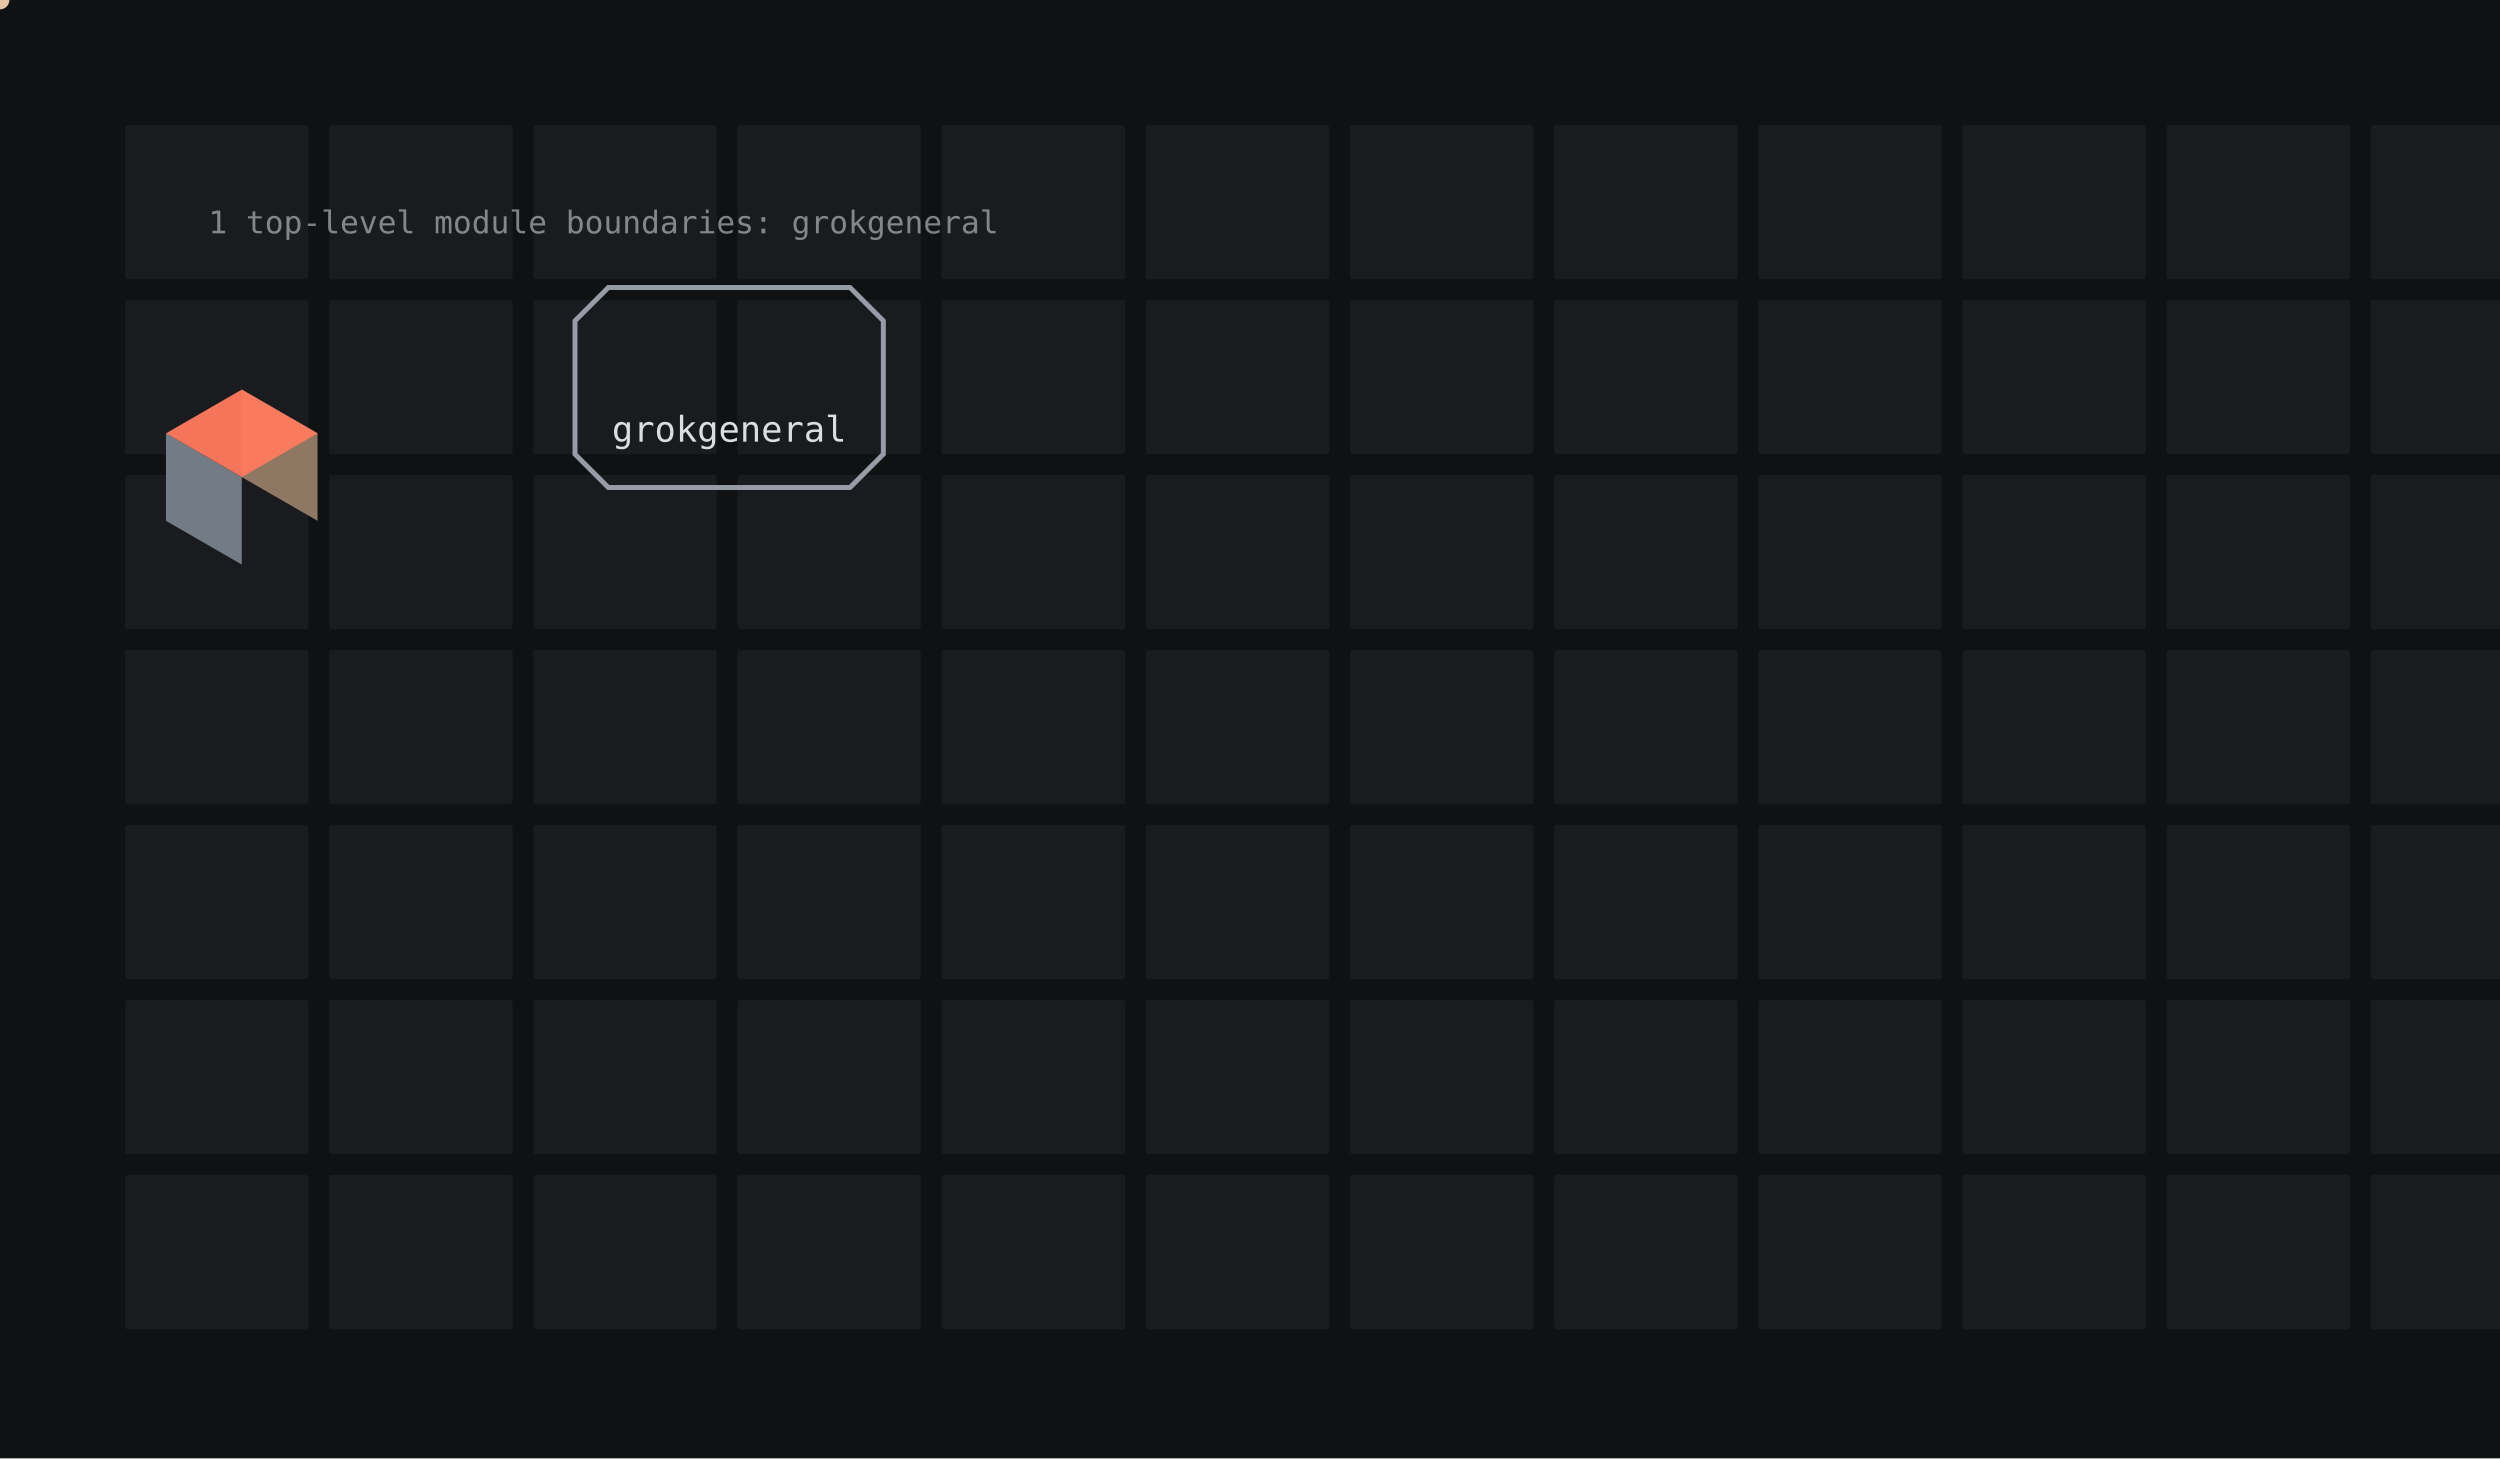
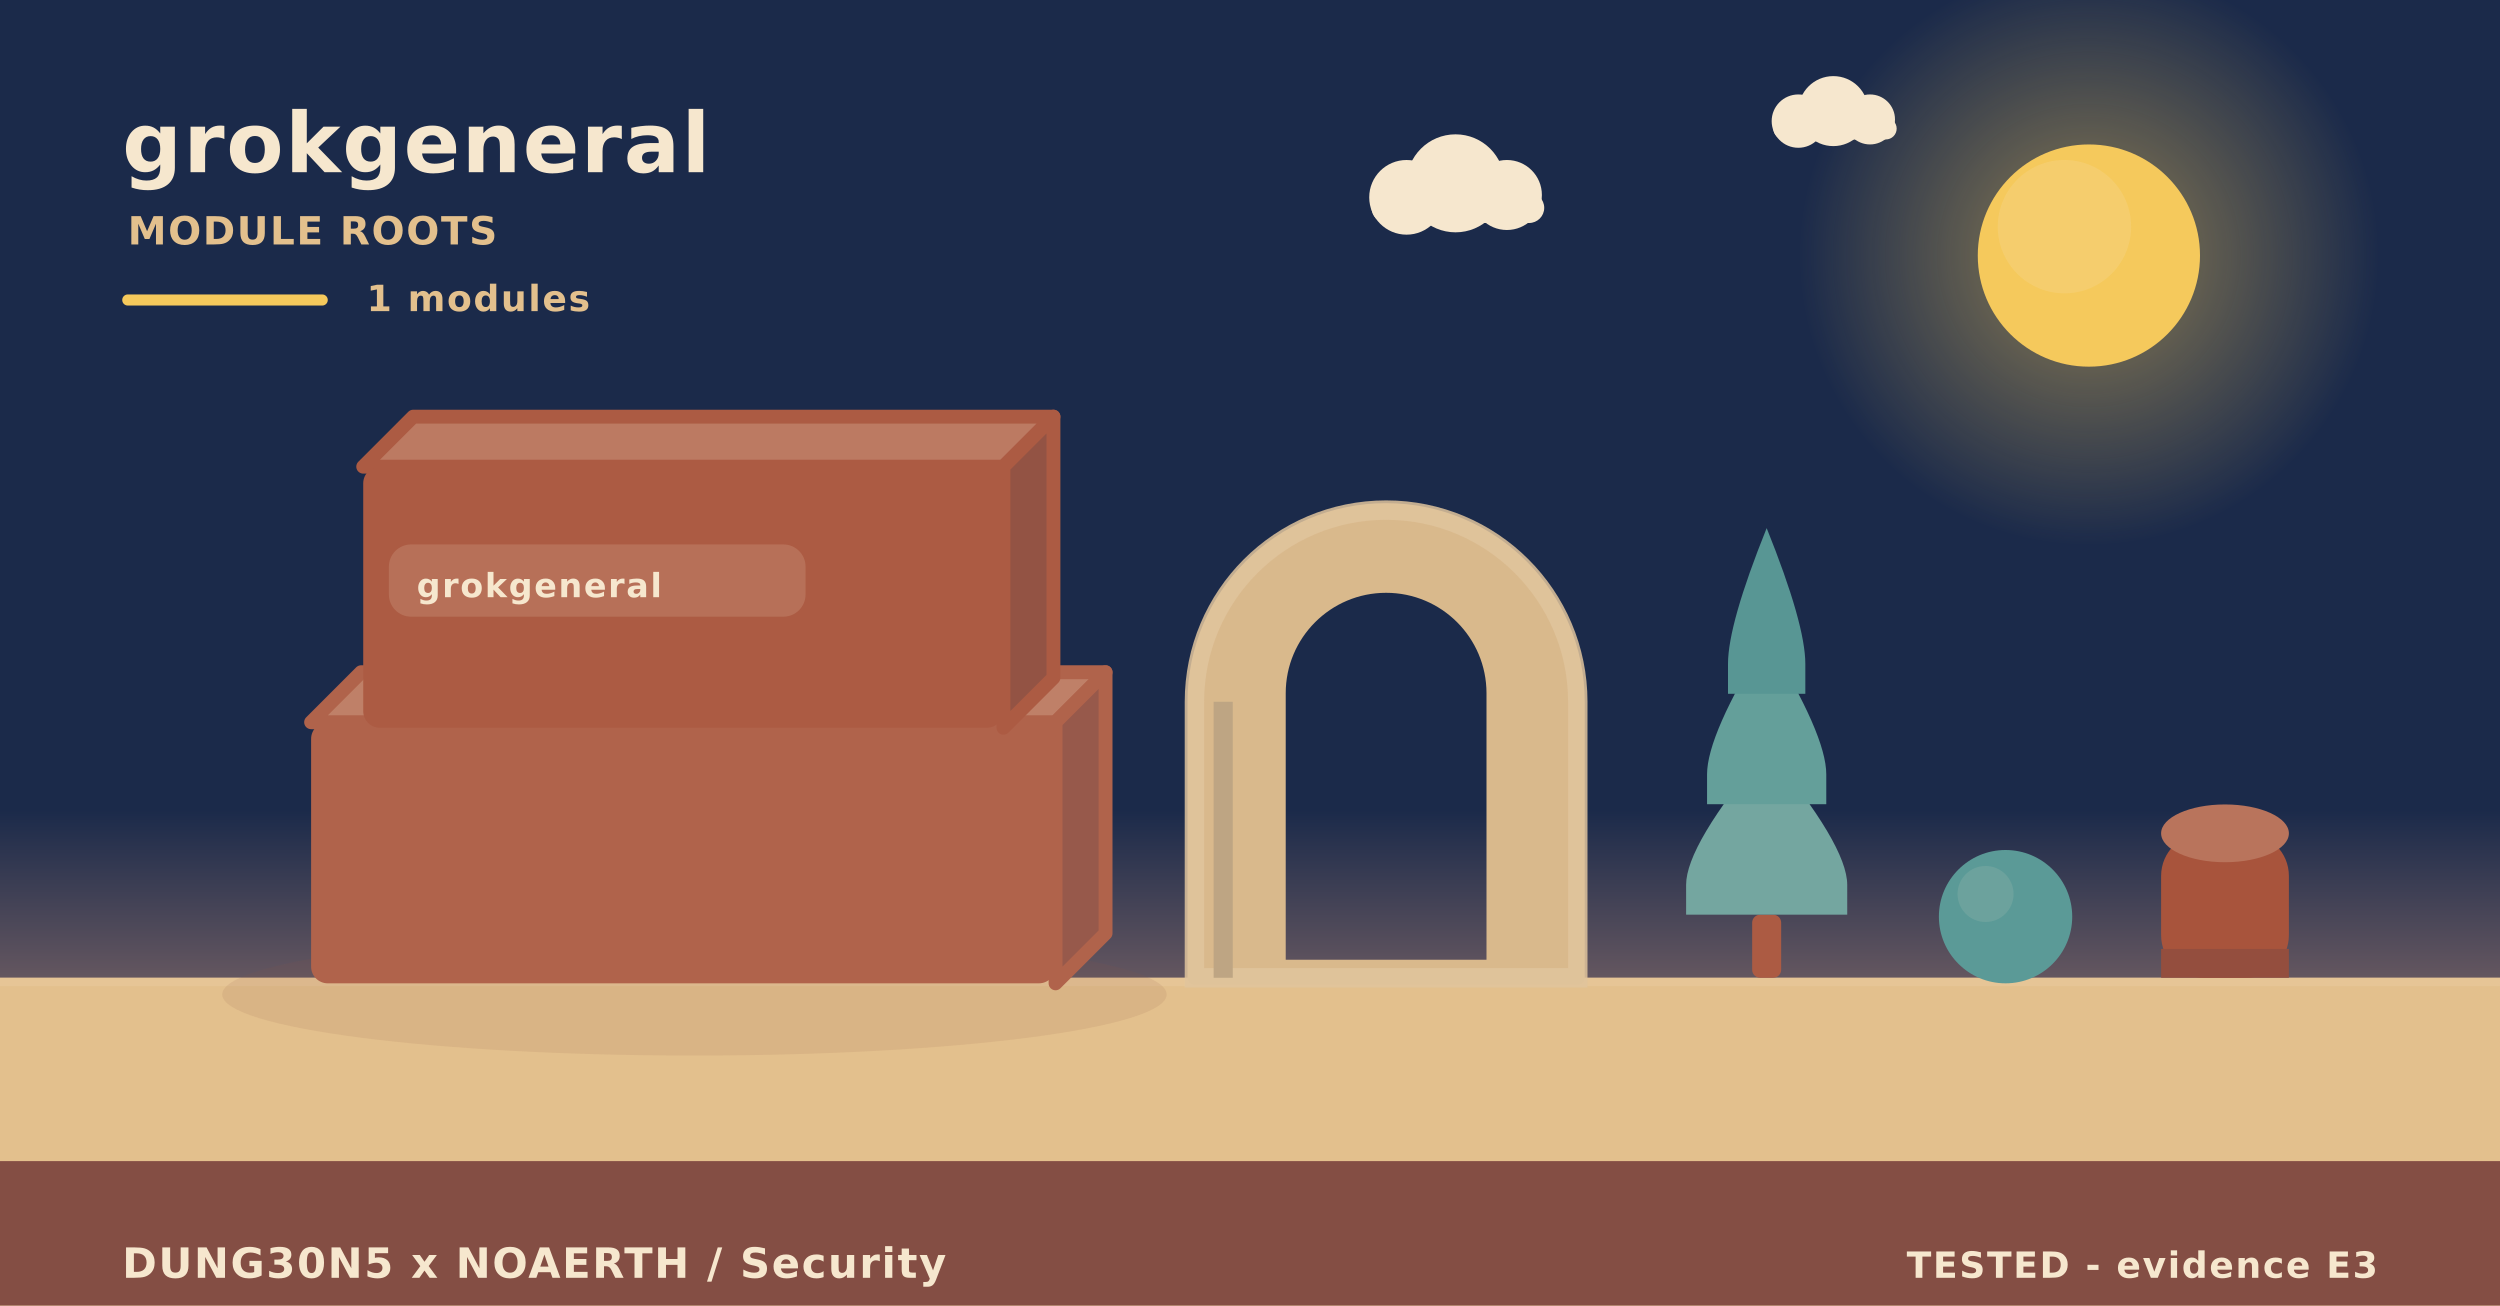
- <svg xmlns="http://www.w3.org/2000/svg" viewBox="0 0 1200 700" width="1200" height="700" role="img" aria-label="grokgeneral architecture">
-   <rect width="1200" height="700" fill="#0f1113" />
-   <defs>
-     <linearGradient id="ga" x1="0" y1="0" x2="1" y2="1">
-       <stop offset="0%" stop-color="#ff7a5c" />
-       <stop offset="100%" stop-color="#9aa5b1" />
-     </linearGradient>
-   </defs>
-   <rect x="60.00" y="60.00" width="88.00" height="74.00" rx="1.20" fill="#f1f3f5" opacity="0.05" />
-   <rect x="158.00" y="60.00" width="88.00" height="74.00" rx="1.20" fill="#f1f3f5" opacity="0.05" />
-   <rect x="256.00" y="60.00" width="88.00" height="74.00" rx="1.20" fill="#f1f3f5" opacity="0.05" />
-   <rect x="354.00" y="60.00" width="88.00" height="74.00" rx="1.20" fill="#f1f3f5" opacity="0.05" />
-   <rect x="452.00" y="60.00" width="88.00" height="74.00" rx="1.20" fill="#f1f3f5" opacity="0.05" />
-   <rect x="550.00" y="60.00" width="88.00" height="74.00" rx="1.20" fill="#f1f3f5" opacity="0.05" />
-   <rect x="648.00" y="60.00" width="88.00" height="74.00" rx="1.20" fill="#f1f3f5" opacity="0.05" />
-   <rect x="746.00" y="60.00" width="88.00" height="74.00" rx="1.20" fill="#f1f3f5" opacity="0.05" />
-   <rect x="844.00" y="60.00" width="88.00" height="74.00" rx="1.20" fill="#f1f3f5" opacity="0.05" />
-   <rect x="942.00" y="60.00" width="88.00" height="74.00" rx="1.20" fill="#f1f3f5" opacity="0.05" />
-   <rect x="1040.00" y="60.00" width="88.00" height="74.00" rx="1.20" fill="#f1f3f5" opacity="0.05" />
-   <rect x="1138.00" y="60.00" width="88.00" height="74.00" rx="1.20" fill="#f1f3f5" opacity="0.05" />
-   <rect x="60.00" y="144.00" width="88.00" height="74.00" rx="1.20" fill="#f1f3f5" opacity="0.05" />
-   <rect x="158.00" y="144.00" width="88.00" height="74.00" rx="1.20" fill="#f1f3f5" opacity="0.05" />
-   <rect x="256.00" y="144.00" width="88.00" height="74.00" rx="1.20" fill="#f1f3f5" opacity="0.05" />
-   <rect x="354.00" y="144.00" width="88.00" height="74.00" rx="1.20" fill="#f1f3f5" opacity="0.05" />
-   <rect x="452.00" y="144.00" width="88.00" height="74.00" rx="1.20" fill="#f1f3f5" opacity="0.05" />
-   <rect x="550.00" y="144.00" width="88.00" height="74.00" rx="1.20" fill="#f1f3f5" opacity="0.05" />
-   <rect x="648.00" y="144.00" width="88.00" height="74.00" rx="1.20" fill="#f1f3f5" opacity="0.05" />
-   <rect x="746.00" y="144.00" width="88.00" height="74.00" rx="1.20" fill="#f1f3f5" opacity="0.05" />
-   <rect x="844.00" y="144.00" width="88.00" height="74.00" rx="1.20" fill="#f1f3f5" opacity="0.05" />
-   <rect x="942.00" y="144.00" width="88.00" height="74.00" rx="1.20" fill="#f1f3f5" opacity="0.05" />
-   <rect x="1040.00" y="144.00" width="88.00" height="74.00" rx="1.20" fill="#f1f3f5" opacity="0.05" />
-   <rect x="1138.00" y="144.00" width="88.00" height="74.00" rx="1.20" fill="#f1f3f5" opacity="0.05" />
-   <rect x="60.00" y="228.00" width="88.00" height="74.00" rx="1.20" fill="#f1f3f5" opacity="0.05" />
-   <rect x="158.00" y="228.00" width="88.00" height="74.00" rx="1.20" fill="#f1f3f5" opacity="0.05" />
-   <rect x="256.00" y="228.00" width="88.00" height="74.00" rx="1.20" fill="#f1f3f5" opacity="0.05" />
-   <rect x="354.00" y="228.00" width="88.00" height="74.00" rx="1.20" fill="#f1f3f5" opacity="0.05" />
-   <rect x="452.00" y="228.00" width="88.00" height="74.00" rx="1.20" fill="#f1f3f5" opacity="0.05" />
-   <rect x="550.00" y="228.00" width="88.00" height="74.00" rx="1.20" fill="#f1f3f5" opacity="0.05" />
-   <rect x="648.00" y="228.00" width="88.00" height="74.00" rx="1.20" fill="#f1f3f5" opacity="0.05" />
-   <rect x="746.00" y="228.00" width="88.00" height="74.00" rx="1.20" fill="#f1f3f5" opacity="0.05" />
-   <rect x="844.00" y="228.00" width="88.00" height="74.00" rx="1.20" fill="#f1f3f5" opacity="0.05" />
-   <rect x="942.00" y="228.00" width="88.00" height="74.00" rx="1.20" fill="#f1f3f5" opacity="0.05" />
-   <rect x="1040.00" y="228.00" width="88.00" height="74.00" rx="1.20" fill="#f1f3f5" opacity="0.05" />
-   <rect x="1138.00" y="228.00" width="88.00" height="74.00" rx="1.20" fill="#f1f3f5" opacity="0.05" />
-   <rect x="60.00" y="312.00" width="88.00" height="74.00" rx="1.20" fill="#f1f3f5" opacity="0.05" />
-   <rect x="158.00" y="312.00" width="88.00" height="74.00" rx="1.20" fill="#f1f3f5" opacity="0.05" />
-   <rect x="256.00" y="312.00" width="88.00" height="74.00" rx="1.20" fill="#f1f3f5" opacity="0.05" />
-   <rect x="354.00" y="312.00" width="88.00" height="74.00" rx="1.20" fill="#f1f3f5" opacity="0.05" />
-   <rect x="452.00" y="312.00" width="88.00" height="74.00" rx="1.20" fill="#f1f3f5" opacity="0.05" />
-   <rect x="550.00" y="312.00" width="88.00" height="74.00" rx="1.20" fill="#f1f3f5" opacity="0.05" />
-   <rect x="648.00" y="312.00" width="88.00" height="74.00" rx="1.20" fill="#f1f3f5" opacity="0.05" />
-   <rect x="746.00" y="312.00" width="88.00" height="74.00" rx="1.20" fill="#f1f3f5" opacity="0.05" />
-   <rect x="844.00" y="312.00" width="88.00" height="74.00" rx="1.20" fill="#f1f3f5" opacity="0.05" />
-   <rect x="942.00" y="312.00" width="88.00" height="74.00" rx="1.20" fill="#f1f3f5" opacity="0.05" />
-   <rect x="1040.00" y="312.00" width="88.00" height="74.00" rx="1.20" fill="#f1f3f5" opacity="0.05" />
-   <rect x="1138.00" y="312.00" width="88.00" height="74.00" rx="1.20" fill="#f1f3f5" opacity="0.05" />
-   <rect x="60.00" y="396.00" width="88.00" height="74.00" rx="1.20" fill="#f1f3f5" opacity="0.05" />
-   <rect x="158.00" y="396.00" width="88.00" height="74.00" rx="1.20" fill="#f1f3f5" opacity="0.05" />
-   <rect x="256.00" y="396.00" width="88.00" height="74.00" rx="1.20" fill="#f1f3f5" opacity="0.05" />
-   <rect x="354.00" y="396.00" width="88.00" height="74.00" rx="1.20" fill="#f1f3f5" opacity="0.05" />
-   <rect x="452.00" y="396.00" width="88.00" height="74.00" rx="1.20" fill="#f1f3f5" opacity="0.05" />
-   <rect x="550.00" y="396.00" width="88.00" height="74.00" rx="1.20" fill="#f1f3f5" opacity="0.05" />
-   <rect x="648.00" y="396.00" width="88.00" height="74.00" rx="1.20" fill="#f1f3f5" opacity="0.05" />
-   <rect x="746.00" y="396.00" width="88.00" height="74.00" rx="1.20" fill="#f1f3f5" opacity="0.05" />
-   <rect x="844.00" y="396.00" width="88.00" height="74.00" rx="1.20" fill="#f1f3f5" opacity="0.05" />
-   <rect x="942.00" y="396.00" width="88.00" height="74.00" rx="1.20" fill="#f1f3f5" opacity="0.05" />
-   <rect x="1040.00" y="396.00" width="88.00" height="74.00" rx="1.20" fill="#f1f3f5" opacity="0.05" />
-   <rect x="1138.00" y="396.00" width="88.00" height="74.00" rx="1.20" fill="#f1f3f5" opacity="0.05" />
-   <rect x="60.00" y="480.00" width="88.00" height="74.00" rx="1.20" fill="#f1f3f5" opacity="0.05" />
-   <rect x="158.00" y="480.00" width="88.00" height="74.00" rx="1.20" fill="#f1f3f5" opacity="0.05" />
-   <rect x="256.00" y="480.00" width="88.00" height="74.00" rx="1.20" fill="#f1f3f5" opacity="0.05" />
-   <rect x="354.00" y="480.00" width="88.00" height="74.00" rx="1.20" fill="#f1f3f5" opacity="0.05" />
-   <rect x="452.00" y="480.00" width="88.00" height="74.00" rx="1.20" fill="#f1f3f5" opacity="0.05" />
-   <rect x="550.00" y="480.00" width="88.00" height="74.00" rx="1.20" fill="#f1f3f5" opacity="0.05" />
-   <rect x="648.00" y="480.00" width="88.00" height="74.00" rx="1.20" fill="#f1f3f5" opacity="0.05" />
-   <rect x="746.00" y="480.00" width="88.00" height="74.00" rx="1.20" fill="#f1f3f5" opacity="0.05" />
-   <rect x="844.00" y="480.00" width="88.00" height="74.00" rx="1.20" fill="#f1f3f5" opacity="0.05" />
-   <rect x="942.00" y="480.00" width="88.00" height="74.00" rx="1.20" fill="#f1f3f5" opacity="0.05" />
-   <rect x="1040.00" y="480.00" width="88.00" height="74.00" rx="1.20" fill="#f1f3f5" opacity="0.05" />
-   <rect x="1138.00" y="480.00" width="88.00" height="74.00" rx="1.20" fill="#f1f3f5" opacity="0.05" />
-   <rect x="60.00" y="564.00" width="88.00" height="74.00" rx="1.20" fill="#f1f3f5" opacity="0.05" />
-   <rect x="158.00" y="564.00" width="88.00" height="74.00" rx="1.20" fill="#f1f3f5" opacity="0.05" />
-   <rect x="256.00" y="564.00" width="88.00" height="74.00" rx="1.20" fill="#f1f3f5" opacity="0.05" />
-   <rect x="354.00" y="564.00" width="88.00" height="74.00" rx="1.20" fill="#f1f3f5" opacity="0.05" />
-   <rect x="452.00" y="564.00" width="88.00" height="74.00" rx="1.20" fill="#f1f3f5" opacity="0.05" />
-   <rect x="550.00" y="564.00" width="88.00" height="74.00" rx="1.20" fill="#f1f3f5" opacity="0.05" />
-   <rect x="648.00" y="564.00" width="88.00" height="74.00" rx="1.20" fill="#f1f3f5" opacity="0.05" />
-   <rect x="746.00" y="564.00" width="88.00" height="74.00" rx="1.20" fill="#f1f3f5" opacity="0.05" />
-   <rect x="844.00" y="564.00" width="88.00" height="74.00" rx="1.20" fill="#f1f3f5" opacity="0.05" />
-   <rect x="942.00" y="564.00" width="88.00" height="74.00" rx="1.20" fill="#f1f3f5" opacity="0.05" />
-   <rect x="1040.00" y="564.00" width="88.00" height="74.00" rx="1.20" fill="#f1f3f5" opacity="0.05" />
-   <rect x="1138.00" y="564.00" width="88.00" height="74.00" rx="1.20" fill="#f1f3f5" opacity="0.05" />
-   <path d="M292.00,138.00 H408.00 L424.00,154.00 V218.00 L408.00,234.00 H292.00 L276.00,218.00 V154.00 Z" fill="none" stroke="rgba(255,122,92,0.550)" stroke-width="1.80" opacity="0.90" />
-   <polygon points="116.05,229.00 152.42,250.00 152.42,208.00 116.05,187.00" fill="#947d67" opacity="0.95" />
-   <polygon points="79.67,250.00 116.05,271.00 116.05,229.00 79.67,208.00" fill="#78818a" opacity="0.95" />
-   <polygon points="116.05,187.00 152.42,208.00 116.05,229.00 79.67,208.00" fill="#ff7a5c" opacity="0.95" />
-   <text x="350" y="212" font-family="ui-monospace,Menlo,monospace" font-size="17" fill="rgba(241,243,245,0.900)" text-anchor="middle">grokgeneral</text>
+ <svg xmlns="http://www.w3.org/2000/svg" width="900" height="470" viewBox="0 0 900 470" role="img" aria-label="grokgeneral - how it is built">
+   <linearGradient id="skya" x1="0" y1="0" x2="0" y2="1">
+     <stop offset="0" stop-color="#1b2a4a" />
+     <stop offset="0.62" stop-color="#1b2a4a" />
+     <stop offset="1" stop-color="#f3ad8a" />
+   </linearGradient>
+   <rect width="900" height="470" fill="url(#skya)" />
+   <radialGradient id="suna">
+     <stop offset="0.35" stop-color="#f5c95c" stop-opacity="0.34" />
+     <stop offset="1" stop-color="#f5c95c" stop-opacity="0" />
+   </radialGradient>
+   <circle cx="752" cy="92" r="104" fill="url(#suna)" />
+   <circle cx="752" cy="92" r="40" fill="#f5c95c" />
+   <circle cx="743.2" cy="81.6" r="24" fill="#f5d27e" opacity="0.5" />
  <g>
-     <path d="M292.00,138.00 H408.00 L424.00,154.00 V218.00 L408.00,234.00 H292.00 L276.00,218.00 V154.00 Z" fill="none" stroke="#9aa5b1" stroke-width="2.40" opacity="0.90" />
-     <animate attributeName="opacity" values="0.25;1.0;0.25" dur="20.1s" begin="0.0s" repeatCount="indefinite" />
+     <circle cx="524" cy="66" r="17.64" fill="#f6e7ce" />
+     <circle cx="506.36" cy="71.04" r="13.44" fill="#f6e7ce" />
+     <circle cx="542.48" cy="70.2" r="12.6" fill="#f6e7ce" />
+     <rect x="493.76" y="69.36" width="62.16" height="10.92" rx="5.46" fill="#f6e7ce" />
+     <animateTransform attributeName="transform" type="translate" values="0 0;24 0;0 0" dur="36s" begin="0s" repeatCount="indefinite" />
  </g>
-   <g opacity="0.9">
-     <circle cx="0.00" cy="0.00" r="4.50" fill="#ffd8b1" opacity="1.00" />
-     <animateTransform attributeName="transform" type="translate" values="350.00,184.00 350.00,184.00" dur="6.7s" begin="0.0s" repeatCount="indefinite" />
-     <animateTransform attributeName="transform" type="translate" values="350.00,184.00 350.00,184.00" dur="6.7s" begin="3.35s" repeatCount="indefinite" />
+   <g>
+     <circle cx="660" cy="40" r="12.6" fill="#f6e7ce" />
+     <circle cx="647.4" cy="43.6" r="9.6" fill="#f6e7ce" />
+     <circle cx="673.2" cy="43" r="9" fill="#f6e7ce" />
+     <rect x="638.4" y="42.4" width="44.4" height="7.8" rx="3.9" fill="#f6e7ce" />
+     <animateTransform attributeName="transform" type="translate" values="0 0;-18 0;0 0" dur="46s" begin="3s" repeatCount="indefinite" />
  </g>
-   <text x="100" y="112" font-family="ui-monospace,Menlo,monospace" font-size="15" fill="rgba(241,243,245,0.500)">1 top-level module boundaries: grokgeneral</text>
+   <rect x="0" y="352" width="900" height="118" fill="#e3c08d" />
+   <rect x="0" y="352" width="900" height="3" fill="#e6c596" />
+   <text x="44" y="62" font-family="Verdana,DejaVu Sans,sans-serif" font-size="30" font-weight="700" letter-spacing="0.6" fill="#f6e7ce" text-anchor="start">grokgeneral</text>
+   <text x="46" y="88" font-family="Verdana,DejaVu Sans,sans-serif" font-size="14" font-weight="700" letter-spacing="0.6" fill="#e3c08d" text-anchor="start">MODULE ROOTS</text>
+   <rect x="44" y="106" width="74" height="4" rx="2" fill="#f5c95c" />
+   <text x="132" y="112" font-family="Verdana,DejaVu Sans,sans-serif" font-size="13" font-weight="700" letter-spacing="0.6" fill="#e3c08d" text-anchor="start">1 modules</text>
+   <ellipse cx="250" cy="358" rx="170" ry="22" fill="rgba(138,90,68,0.11)" />
+   <path d="M112,260 L380,260 L398,242 L130,242 Z" fill="#bf8068" stroke="#b0634b" stroke-width="5" stroke-linejoin="round" />
+   <path d="M380,260 L398,242 L398,336 L380,354 Z" fill="#97594b" stroke="#b0634b" stroke-width="5" stroke-linejoin="round" />
+   <rect x="112" y="260" width="268" height="94" rx="6" fill="#b0634b" />
+   <path d="M130.76,168 L361.24,168 L379.24,150 L148.76,150 Z" fill="#bc7a62" stroke="#ac5b43" stroke-width="5" stroke-linejoin="round" />
+   <path d="M361.24,168 L379.24,150 L379.24,244 L361.24,262 Z" fill="#935344" stroke="#ac5b43" stroke-width="5" stroke-linejoin="round" />
+   <rect x="130.76" y="168" width="230.48" height="94" rx="6" fill="#ac5b43" />
+   <rect x="140" y="196" width="150" height="26" rx="8" fill="rgba(246,231,206,0.16)" opacity="0.94" />
+   <g>
+     <text x="150" y="215" font-family="Verdana,DejaVu Sans,sans-serif" font-size="12" font-weight="700" letter-spacing="0.6" fill="#f6e7ce" text-anchor="start">grokgeneral</text>
+     <animateTransform attributeName="transform" type="translate" values="0 10;0 0" dur="0.7s" begin="0.3s" fill="freeze" />
+   </g>
+   <path d="M430,352 L430,252.64 A69,69 0 0 1 568,252.64 L568,352 Z M460.36,348 L460.36,249.55 A38.64,38.64 0 0 1 537.64,249.55 L537.64,348 Z" fill="#d9b98c" fill-rule="evenodd" stroke="#d9b98c" stroke-width="5" stroke-linejoin="round" />
+   <path d="M430,352 L430,252.64 A69,69 0 0 1 568,252.64 L568,352 Z" fill="none" stroke="#e0c49c" stroke-width="7" stroke-linecap="round" opacity="0.85" />
+   <rect x="436.9" y="252.64" width="6.9" height="99.36" fill="#bea583" />
+   <rect x="630.78" y="329.28" width="10.44" height="22.72" rx="2.9" fill="#ac5b43" />
+   <path d="M636,269.64 Q607,304.23 607,318.54 Q607,329.28 607,329.28 L665,329.28 Q665,329.28 665,318.54 Q665,304.23 636,269.64 Z" fill="#74a6a0" />
+   <path d="M636,229.88 Q614.54,264.47 614.54,278.78 Q614.54,289.52 614.54,289.52 L657.46,289.52 Q657.46,289.52 657.46,278.78 Q657.46,264.47 636,229.88 Z" fill="#649f9a" />
+   <path d="M636,190.12 Q622.08,224.71 622.08,239.02 Q622.08,249.76 622.08,249.76 L649.92,249.76 Q649.92,249.76 649.92,239.02 Q649.92,224.71 636,190.12 Z" fill="#589694" />
+   <circle cx="722" cy="330" r="24" fill="#5b9a97" />
+   <circle cx="714.8" cy="321.84" r="10.08" fill="#7aa9a2" opacity="0.55" />
+   <rect x="778" y="300" width="46" height="52" rx="15.33" fill="#a8543c" />
+   <ellipse cx="801" cy="300" rx="23" ry="10.4" fill="#b9745c" />
+   <rect x="778" y="341.6" width="46" height="10.4" fill="#944e3e" />
+   <rect x="0" y="418" width="900" height="52" rx="0" fill="#7e4740" opacity="0.94" />
+   <text x="44" y="460" font-family="Verdana,DejaVu Sans,sans-serif" font-size="15" font-weight="700" letter-spacing="0.6" fill="#f6e7ce" text-anchor="start">DUNG30N5 x NOAERTH  /  Security</text>
+   <text x="856" y="460" font-family="Verdana,DejaVu Sans,sans-serif" font-size="13" font-weight="700" letter-spacing="0.6" fill="#f6e7ce" text-anchor="end">TESTED  -  evidence E3</text>
</svg>
